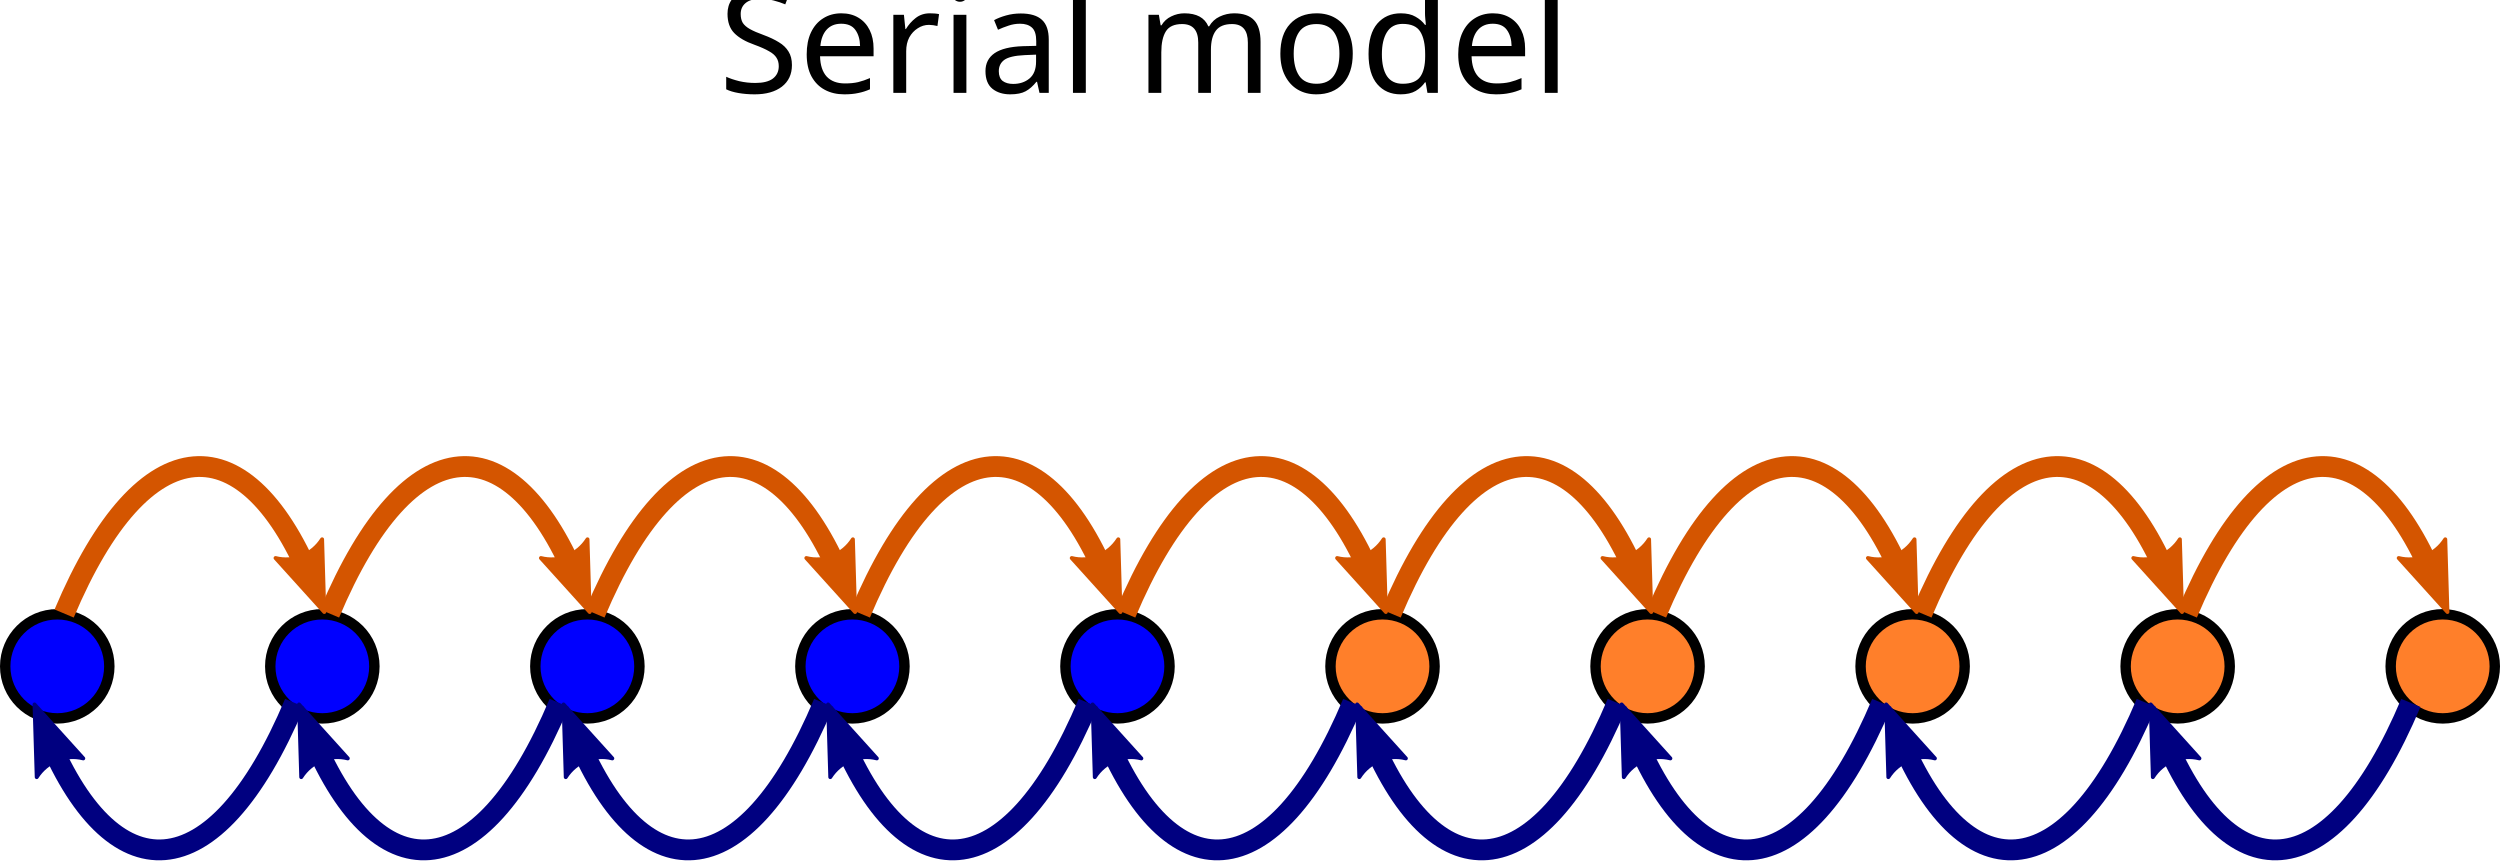
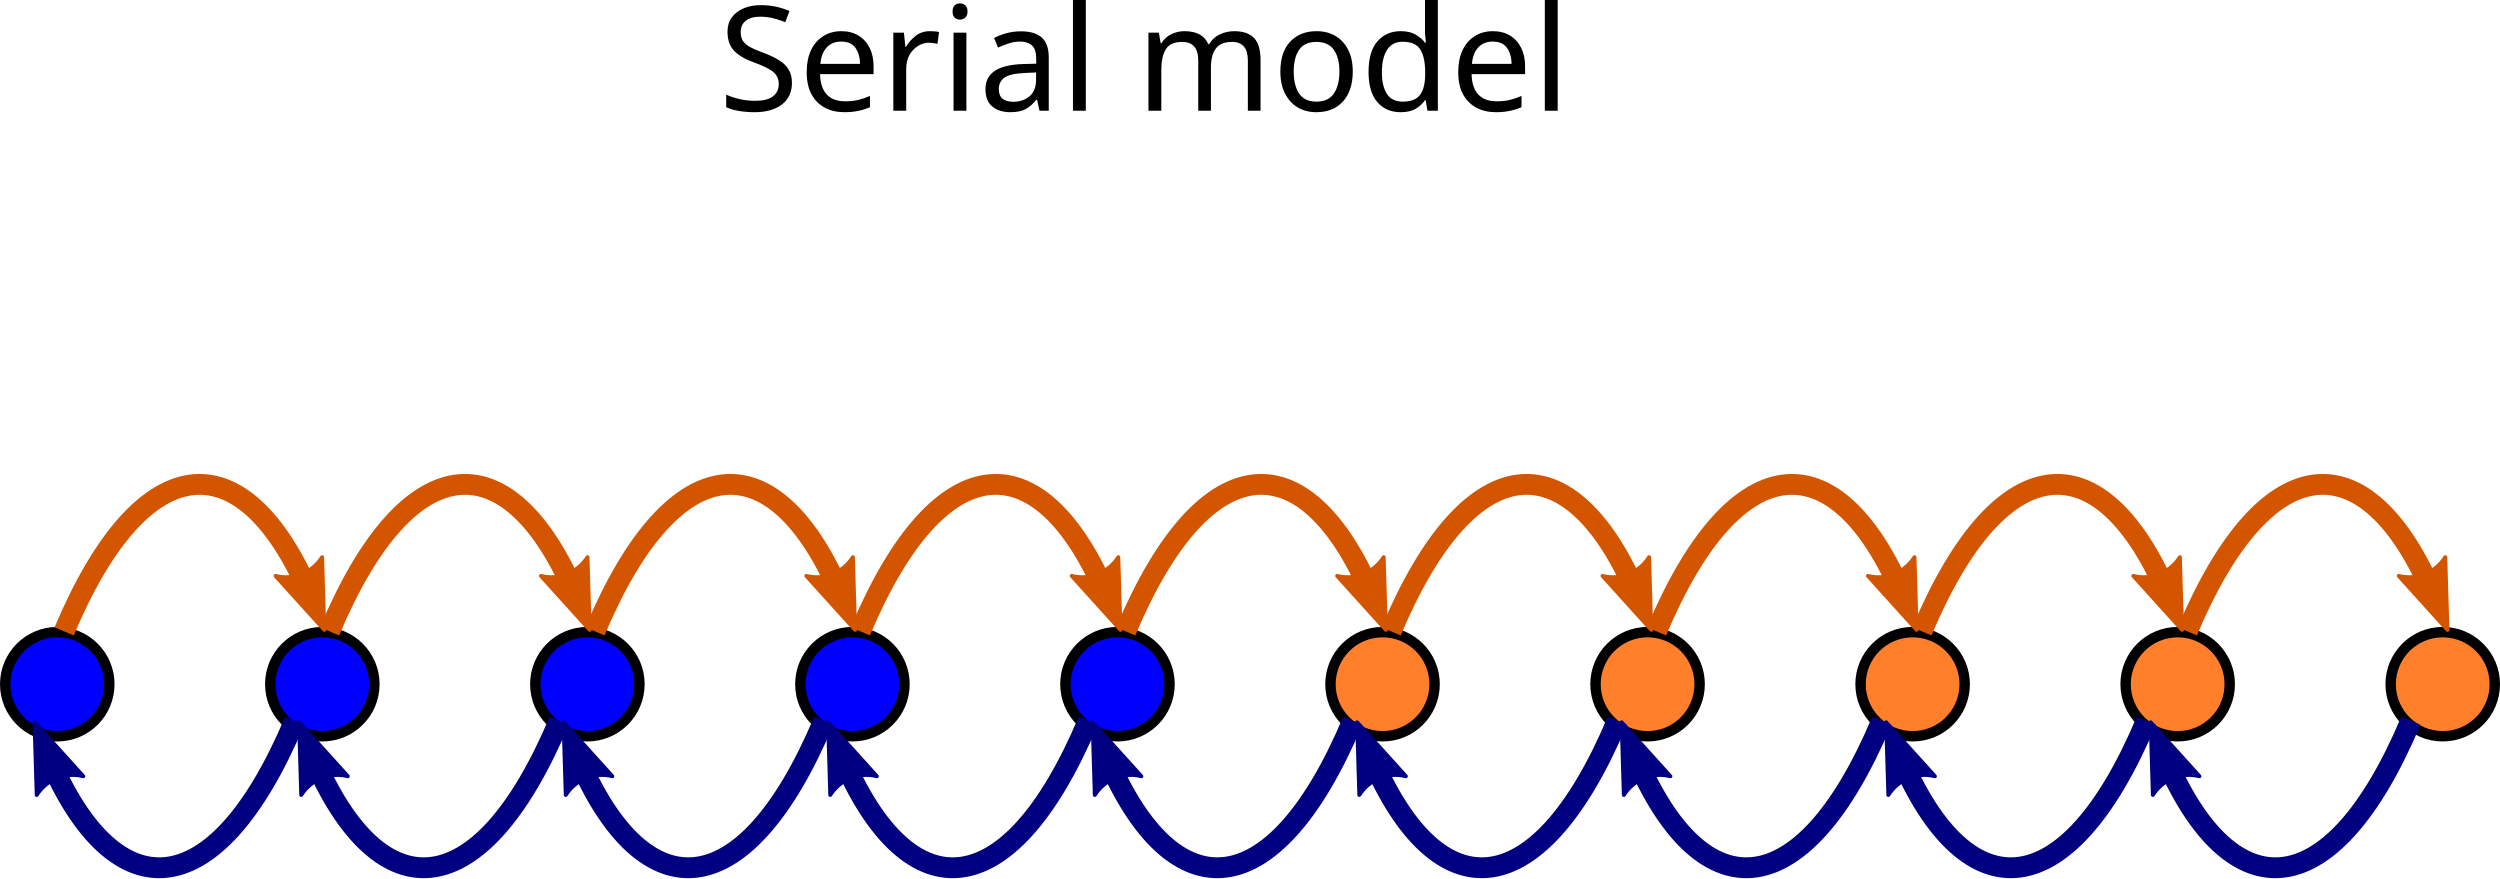
- <svg xmlns="http://www.w3.org/2000/svg" width="240.091" height="82.623" id="svg2" version="1.1">
+ <svg xmlns="http://www.w3.org/2000/svg" width="240.091" height="84.337" id="svg2" version="1.1">
  <defs id="defs4">
    <marker style="overflow:visible" id="Arrow2Send" refX="0" refY="0" orient="auto">
      <path transform="matrix(-0.3,0,0,-0.3,0.69,0)" d="M 8.719,4.034 -2.207,0.016 8.719,-4.002 c -1.745,2.372 -1.735,5.617 -6e-7,8.035 z" style="font-size:12px;fill-rule:evenodd;stroke-width:0.625;stroke-linejoin:round" id="path4544" />
    </marker>
    <marker style="overflow:visible" id="Arrow2Sstart" refX="0" refY="0" orient="auto">
      <path transform="matrix(0.3,0,0,0.3,-0.69,0)" d="M 8.719,4.034 -2.207,0.016 8.719,-4.002 c -1.745,2.372 -1.735,5.617 -6e-7,8.035 z" style="font-size:12px;fill-rule:evenodd;stroke-width:0.625;stroke-linejoin:round" id="path4541" />
    </marker>
    <marker style="overflow:visible" id="Arrow2Send-4" refX="0" refY="0" orient="auto">
      <path transform="matrix(-0.3,0,0,-0.3,0.69,0)" d="M 8.719,4.034 -2.207,0.016 8.719,-4.002 c -1.745,2.372 -1.735,5.617 -6e-7,8.035 z" style="font-size:12px;fill-rule:evenodd;stroke-width:0.625;stroke-linejoin:round" id="path4544-5" />
    </marker>
    <marker style="overflow:visible" id="Arrow2Send-3" refX="0" refY="0" orient="auto">
      <path transform="matrix(-0.3,0,0,-0.3,0.69,0)" d="M 8.719,4.034 -2.207,0.016 8.719,-4.002 c -1.745,2.372 -1.735,5.617 -6e-7,8.035 z" style="font-size:12px;fill-rule:evenodd;stroke-width:0.625;stroke-linejoin:round" id="path4544-52" />
    </marker>
    <marker style="overflow:visible" id="Arrow2Send-9" refX="0" refY="0" orient="auto">
      <path transform="matrix(-0.3,0,0,-0.3,0.69,0)" d="M 8.719,4.034 -2.207,0.016 8.719,-4.002 c -1.745,2.372 -1.735,5.617 -6e-7,8.035 z" style="font-size:12px;fill-rule:evenodd;stroke-width:0.625;stroke-linejoin:round" id="path4544-4" />
    </marker>
    <marker style="overflow:visible" id="Arrow2Send-0" refX="0" refY="0" orient="auto">
      <path transform="matrix(-0.3,0,0,-0.3,0.69,0)" d="M 8.719,4.034 -2.207,0.016 8.719,-4.002 c -1.745,2.372 -1.735,5.617 -6e-7,8.035 z" style="font-size:12px;fill-rule:evenodd;stroke-width:0.625;stroke-linejoin:round" id="path4544-59" />
    </marker>
    <marker style="overflow:visible" id="Arrow2Send-6" refX="0" refY="0" orient="auto">
      <path transform="matrix(-0.3,0,0,-0.3,0.69,0)" d="M 8.719,4.034 -2.207,0.016 8.719,-4.002 c -1.745,2.372 -1.735,5.617 -6e-7,8.035 z" style="font-size:12px;fill-rule:evenodd;stroke-width:0.625;stroke-linejoin:round" id="path4544-594" />
    </marker>
    <marker style="overflow:visible" id="Arrow2Send-43" refX="0" refY="0" orient="auto">
      <path transform="matrix(-0.3,0,0,-0.3,0.69,0)" d="M 8.719,4.034 -2.207,0.016 8.719,-4.002 c -1.745,2.372 -1.735,5.617 -6e-7,8.035 z" style="font-size:12px;fill-rule:evenodd;stroke-width:0.625;stroke-linejoin:round" id="path4544-54" />
    </marker>
    <marker style="overflow:visible" id="Arrow2Send-41" refX="0" refY="0" orient="auto">
      <path transform="matrix(-0.3,0,0,-0.3,0.69,0)" d="M 8.719,4.034 -2.207,0.016 8.719,-4.002 c -1.745,2.372 -1.735,5.617 -6e-7,8.035 z" style="font-size:12px;fill-rule:evenodd;stroke-width:0.625;stroke-linejoin:round" id="path4544-6" />
    </marker>
    <marker style="overflow:visible" id="Arrow2Send-1" refX="0" refY="0" orient="auto">
      <path transform="matrix(-0.3,0,0,-0.3,0.69,0)" d="M 8.719,4.034 -2.207,0.016 8.719,-4.002 c -1.745,2.372 -1.735,5.617 -6e-7,8.035 z" style="font-size:12px;fill-rule:evenodd;stroke-width:0.625;stroke-linejoin:round" id="path4544-58" />
    </marker>
    <marker style="overflow:visible" id="Arrow2Send-01" refX="0" refY="0" orient="auto">
      <path transform="matrix(-0.3,0,0,-0.3,0.69,0)" d="M 8.719,4.034 -2.207,0.016 8.719,-4.002 c -1.745,2.372 -1.735,5.617 -6e-7,8.035 z" style="font-size:12px;fill-rule:evenodd;stroke-width:0.625;stroke-linejoin:round" id="path4544-40" />
    </marker>
    <marker style="overflow:visible" id="Arrow2Send-91" refX="0" refY="0" orient="auto">
      <path transform="matrix(-0.3,0,0,-0.3,0.69,0)" d="M 8.719,4.034 -2.207,0.016 8.719,-4.002 c -1.745,2.372 -1.735,5.617 -6e-7,8.035 z" style="font-size:12px;fill-rule:evenodd;stroke-width:0.625;stroke-linejoin:round" id="path4544-7" />
    </marker>
    <marker style="overflow:visible" id="Arrow2Send-96" refX="0" refY="0" orient="auto">
      <path transform="matrix(-0.3,0,0,-0.3,0.69,0)" d="M 8.719,4.034 -2.207,0.016 8.719,-4.002 c -1.745,2.372 -1.735,5.617 -6e-7,8.035 z" style="font-size:12px;fill-rule:evenodd;stroke-width:0.625;stroke-linejoin:round" id="path4544-8" />
    </marker>
    <marker style="overflow:visible" id="Arrow2Send-30" refX="0" refY="0" orient="auto">
      <path transform="matrix(-0.3,0,0,-0.3,0.69,0)" d="M 8.719,4.034 -2.207,0.016 8.719,-4.002 c -1.745,2.372 -1.735,5.617 -6e-7,8.035 z" style="font-size:12px;fill-rule:evenodd;stroke-width:0.625;stroke-linejoin:round" id="path4544-2" />
    </marker>
    <marker style="overflow:visible" id="Arrow2Send-92" refX="0" refY="0" orient="auto">
      <path transform="matrix(-0.3,0,0,-0.3,0.69,0)" d="M 8.719,4.034 -2.207,0.016 8.719,-4.002 c -1.745,2.372 -1.735,5.617 -6e-7,8.035 z" style="font-size:12px;fill-rule:evenodd;stroke-width:0.625;stroke-linejoin:round" id="path4544-24" />
    </marker>
    <marker style="overflow:visible" id="Arrow2Send-8" refX="0" refY="0" orient="auto">
      <path transform="matrix(-0.3,0,0,-0.3,0.69,0)" d="M 8.719,4.034 -2.207,0.016 8.719,-4.002 c -1.745,2.372 -1.735,5.617 -6e-7,8.035 z" style="font-size:12px;fill-rule:evenodd;stroke-width:0.625;stroke-linejoin:round" id="path4544-72" />
    </marker>
    <marker style="overflow:visible" id="Arrow2Send-34" refX="0" refY="0" orient="auto">
      <path transform="matrix(-0.3,0,0,-0.3,0.69,0)" d="M 8.719,4.034 -2.207,0.016 8.719,-4.002 c -1.745,2.372 -1.735,5.617 -6e-7,8.035 z" style="font-size:12px;fill-rule:evenodd;stroke-width:0.625;stroke-linejoin:round" id="path4544-3" />
    </marker>
    <marker style="overflow:visible" id="Arrow2Send-32" refX="0" refY="0" orient="auto">
      <path transform="matrix(-0.3,0,0,-0.3,0.69,0)" d="M 8.719,4.034 -2.207,0.016 8.719,-4.002 c -1.745,2.372 -1.735,5.617 -6e-7,8.035 z" style="font-size:12px;fill-rule:evenodd;stroke-width:0.625;stroke-linejoin:round" id="path4544-76" />
    </marker>
    <marker style="overflow:visible" id="Arrow2Send-36" refX="0" refY="0" orient="auto">
      <path transform="matrix(-0.3,0,0,-0.3,0.69,0)" d="M 8.719,4.034 -2.207,0.016 8.719,-4.002 c -1.745,2.372 -1.735,5.617 -6e-7,8.035 z" style="font-size:12px;fill-rule:evenodd;stroke-width:0.625;stroke-linejoin:round" id="path4544-9" />
    </marker>
    <marker style="overflow:visible" id="Arrow2Send-33" refX="0" refY="0" orient="auto">
      <path transform="matrix(-0.3,0,0,-0.3,0.69,0)" d="M 8.719,4.034 -2.207,0.016 8.719,-4.002 c -1.745,2.372 -1.735,5.617 -6e-7,8.035 z" style="font-size:12px;fill-rule:evenodd;stroke-width:0.625;stroke-linejoin:round" id="path4544-0" />
    </marker>
    <marker style="overflow:visible" id="Arrow2SendM" refX="0" refY="0" orient="auto">
      <path transform="matrix(-0.3,0,0,-0.3,0.69,0)" d="M 8.719,4.034 -2.207,0.016 8.719,-4.002 c -1.745,2.372 -1.735,5.617 -6e-7,8.035 z" style="font-size:12px;fill:#aa0000;fill-rule:evenodd;stroke:#aa0000;stroke-width:0.625;stroke-linejoin:round" id="path3097" />
    </marker>
    <marker style="overflow:visible" id="Arrow2Sendg" refX="0" refY="0" orient="auto">
      <path transform="matrix(-0.3,0,0,-0.3,0.69,0)" d="M 8.719,4.034 -2.207,0.016 8.719,-4.002 c -1.745,2.372 -1.735,5.617 -6e-7,8.035 z" style="font-size:12px;fill:#aa0000;fill-rule:evenodd;stroke:#aa0000;stroke-width:0.625;stroke-linejoin:round" id="path3100" />
    </marker>
    <marker style="overflow:visible" id="Arrow2Send3" refX="0" refY="0" orient="auto">
      <path transform="matrix(-0.3,0,0,-0.3,0.69,0)" d="M 8.719,4.034 -2.207,0.016 8.719,-4.002 c -1.745,2.372 -1.735,5.617 -6e-7,8.035 z" style="font-size:12px;fill:#aa0000;fill-rule:evenodd;stroke:#aa0000;stroke-width:0.625;stroke-linejoin:round" id="path3103" />
    </marker>
    <marker style="overflow:visible" id="Arrow2Sends" refX="0" refY="0" orient="auto">
      <path transform="matrix(-0.3,0,0,-0.3,0.69,0)" d="M 8.719,4.034 -2.207,0.016 8.719,-4.002 c -1.745,2.372 -1.735,5.617 -6e-7,8.035 z" style="font-size:12px;fill:#aa0000;fill-rule:evenodd;stroke:#aa0000;stroke-width:0.625;stroke-linejoin:round" id="path3106" />
    </marker>
    <marker style="overflow:visible" id="Arrow2Sendz" refX="0" refY="0" orient="auto">
      <path transform="matrix(-0.3,0,0,-0.3,0.69,0)" d="M 8.719,4.034 -2.207,0.016 8.719,-4.002 c -1.745,2.372 -1.735,5.617 -6e-7,8.035 z" style="font-size:12px;fill:#aa0000;fill-rule:evenodd;stroke:#aa0000;stroke-width:0.625;stroke-linejoin:round" id="path3109" />
    </marker>
    <marker style="overflow:visible" id="Arrow2SendI" refX="0" refY="0" orient="auto">
      <path transform="matrix(-0.3,0,0,-0.3,0.69,0)" d="M 8.719,4.034 -2.207,0.016 8.719,-4.002 c -1.745,2.372 -1.735,5.617 -6e-7,8.035 z" style="font-size:12px;fill:#aa0000;fill-rule:evenodd;stroke:#aa0000;stroke-width:0.625;stroke-linejoin:round" id="path3112" />
    </marker>
    <marker style="overflow:visible" id="Arrow2Send7" refX="0" refY="0" orient="auto">
      <path transform="matrix(-0.3,0,0,-0.3,0.69,0)" d="M 8.719,4.034 -2.207,0.016 8.719,-4.002 c -1.745,2.372 -1.735,5.617 -6e-7,8.035 z" style="font-size:12px;fill:#aa0000;fill-rule:evenodd;stroke:#aa0000;stroke-width:0.625;stroke-linejoin:round" id="path3115" />
    </marker>
    <marker style="overflow:visible" id="Arrow2SendG" refX="0" refY="0" orient="auto">
      <path transform="matrix(-0.3,0,0,-0.3,0.69,0)" d="M 8.719,4.034 -2.207,0.016 8.719,-4.002 c -1.745,2.372 -1.735,5.617 -6e-7,8.035 z" style="font-size:12px;fill:#aa0000;fill-rule:evenodd;stroke:#aa0000;stroke-width:0.625;stroke-linejoin:round" id="path3118" />
    </marker>
    <marker style="overflow:visible" id="Arrow2SendJ" refX="0" refY="0" orient="auto">
      <path transform="matrix(-0.3,0,0,-0.3,0.69,0)" d="M 8.719,4.034 -2.207,0.016 8.719,-4.002 c -1.745,2.372 -1.735,5.617 -6e-7,8.035 z" style="font-size:12px;fill:#aa0000;fill-rule:evenodd;stroke:#aa0000;stroke-width:0.625;stroke-linejoin:round" id="path3121" />
    </marker>
    <marker style="overflow:visible" id="Arrow2Sendzk" refX="0" refY="0" orient="auto">
      <path transform="matrix(-0.3,0,0,-0.3,0.69,0)" d="M 8.719,4.034 -2.207,0.016 8.719,-4.002 c -1.745,2.372 -1.735,5.617 -6e-7,8.035 z" style="font-size:12px;fill:#000080;fill-rule:evenodd;stroke:#000080;stroke-width:0.625;stroke-linejoin:round" id="path3315" />
    </marker>
    <marker style="overflow:visible" id="Arrow2SendD" refX="0" refY="0" orient="auto">
      <path transform="matrix(-0.3,0,0,-0.3,0.69,0)" d="M 8.719,4.034 -2.207,0.016 8.719,-4.002 c -1.745,2.372 -1.735,5.617 -6e-7,8.035 z" style="font-size:12px;fill:#000080;fill-rule:evenodd;stroke:#000080;stroke-width:0.625;stroke-linejoin:round" id="path3318" />
    </marker>
    <marker style="overflow:visible" id="Arrow2SendO" refX="0" refY="0" orient="auto">
      <path transform="matrix(-0.3,0,0,-0.3,0.69,0)" d="M 8.719,4.034 -2.207,0.016 8.719,-4.002 c -1.745,2.372 -1.735,5.617 -6e-7,8.035 z" style="font-size:12px;fill:#000080;fill-rule:evenodd;stroke:#000080;stroke-width:0.625;stroke-linejoin:round" id="path3321" />
    </marker>
    <marker style="overflow:visible" id="Arrow2Sendu" refX="0" refY="0" orient="auto">
      <path transform="matrix(-0.3,0,0,-0.3,0.69,0)" d="M 8.719,4.034 -2.207,0.016 8.719,-4.002 c -1.745,2.372 -1.735,5.617 -6e-7,8.035 z" style="font-size:12px;fill:#000080;fill-rule:evenodd;stroke:#000080;stroke-width:0.625;stroke-linejoin:round" id="path3324" />
    </marker>
    <marker style="overflow:visible" id="Arrow2Sendd" refX="0" refY="0" orient="auto">
      <path transform="matrix(-0.3,0,0,-0.3,0.69,0)" d="M 8.719,4.034 -2.207,0.016 8.719,-4.002 c -1.745,2.372 -1.735,5.617 -6e-7,8.035 z" style="font-size:12px;fill:#000080;fill-rule:evenodd;stroke:#000080;stroke-width:0.625;stroke-linejoin:round" id="path3327" />
    </marker>
    <marker style="overflow:visible" id="Arrow2Send9" refX="0" refY="0" orient="auto">
      <path transform="matrix(-0.3,0,0,-0.3,0.69,0)" d="M 8.719,4.034 -2.207,0.016 8.719,-4.002 c -1.745,2.372 -1.735,5.617 -6e-7,8.035 z" style="font-size:12px;fill:#000080;fill-rule:evenodd;stroke:#000080;stroke-width:0.625;stroke-linejoin:round" id="path3330" />
    </marker>
    <marker style="overflow:visible" id="Arrow2SendI1" refX="0" refY="0" orient="auto">
      <path transform="matrix(-0.3,0,0,-0.3,0.69,0)" d="M 8.719,4.034 -2.207,0.016 8.719,-4.002 c -1.745,2.372 -1.735,5.617 -6e-7,8.035 z" style="font-size:12px;fill:#000080;fill-rule:evenodd;stroke:#000080;stroke-width:0.625;stroke-linejoin:round" id="path3333" />
    </marker>
    <marker style="overflow:visible" id="Arrow2Senda" refX="0" refY="0" orient="auto">
      <path transform="matrix(-0.3,0,0,-0.3,0.69,0)" d="M 8.719,4.034 -2.207,0.016 8.719,-4.002 c -1.745,2.372 -1.735,5.617 -6e-7,8.035 z" style="font-size:12px;fill:#000080;fill-rule:evenodd;stroke:#000080;stroke-width:0.625;stroke-linejoin:round" id="path3336" />
    </marker>
    <marker style="overflow:visible" id="Arrow2SendaN" refX="0" refY="0" orient="auto">
      <path transform="matrix(-0.3,0,0,-0.3,0.69,0)" d="M 8.719,4.034 -2.207,0.016 8.719,-4.002 c -1.745,2.372 -1.735,5.617 -6e-7,8.035 z" style="font-size:12px;fill:#000080;fill-rule:evenodd;stroke:#000080;stroke-width:0.625;stroke-linejoin:round" id="path3339" />
    </marker>
    <marker style="overflow:visible" id="Arrow2SendM7" refX="0" refY="0" orient="auto">
-       <path transform="matrix(-0.3,0,0,-0.3,0.69,0)" d="M 8.719,4.034 -2.207,0.016 8.719,-4.002 c -1.745,2.372 -1.735,5.617 -6e-7,8.035 z" style="stroke-linejoin:round;font-size:12px;fill-rule:evenodd;stroke:#d45500;stroke-width:0.625;fill:#d45500" id="path4197" />
+       <path transform="matrix(-0.3,0,0,-0.3,0.69,0)" d="M 8.719,4.034 -2.207,0.016 8.719,-4.002 c -1.745,2.372 -1.735,5.617 -6e-7,8.035 z" style="font-size:12px;fill:#d45500;fill-rule:evenodd;stroke:#d45500;stroke-width:0.625;stroke-linejoin:round" id="path4197" />
    </marker>
    <marker style="overflow:visible" id="Arrow2Sendgn" refX="0" refY="0" orient="auto">
-       <path transform="matrix(-0.3,0,0,-0.3,0.69,0)" d="M 8.719,4.034 -2.207,0.016 8.719,-4.002 c -1.745,2.372 -1.735,5.617 -6e-7,8.035 z" style="stroke-linejoin:round;font-size:12px;fill-rule:evenodd;stroke:#d45500;stroke-width:0.625;fill:#d45500" id="path4200" />
+       <path transform="matrix(-0.3,0,0,-0.3,0.69,0)" d="M 8.719,4.034 -2.207,0.016 8.719,-4.002 c -1.745,2.372 -1.735,5.617 -6e-7,8.035 z" style="font-size:12px;fill:#d45500;fill-rule:evenodd;stroke:#d45500;stroke-width:0.625;stroke-linejoin:round" id="path4200" />
    </marker>
    <marker style="overflow:visible" id="Arrow2Send3G" refX="0" refY="0" orient="auto">
-       <path transform="matrix(-0.3,0,0,-0.3,0.69,0)" d="M 8.719,4.034 -2.207,0.016 8.719,-4.002 c -1.745,2.372 -1.735,5.617 -6e-7,8.035 z" style="stroke-linejoin:round;font-size:12px;fill-rule:evenodd;stroke:#d45500;stroke-width:0.625;fill:#d45500" id="path4203" />
+       <path transform="matrix(-0.3,0,0,-0.3,0.69,0)" d="M 8.719,4.034 -2.207,0.016 8.719,-4.002 c -1.745,2.372 -1.735,5.617 -6e-7,8.035 z" style="font-size:12px;fill:#d45500;fill-rule:evenodd;stroke:#d45500;stroke-width:0.625;stroke-linejoin:round" id="path4203" />
    </marker>
    <marker style="overflow:visible" id="Arrow2SendsD" refX="0" refY="0" orient="auto">
-       <path transform="matrix(-0.3,0,0,-0.3,0.69,0)" d="M 8.719,4.034 -2.207,0.016 8.719,-4.002 c -1.745,2.372 -1.735,5.617 -6e-7,8.035 z" style="stroke-linejoin:round;font-size:12px;fill-rule:evenodd;stroke:#d45500;stroke-width:0.625;fill:#d45500" id="path4206" />
+       <path transform="matrix(-0.3,0,0,-0.3,0.69,0)" d="M 8.719,4.034 -2.207,0.016 8.719,-4.002 c -1.745,2.372 -1.735,5.617 -6e-7,8.035 z" style="font-size:12px;fill:#d45500;fill-rule:evenodd;stroke:#d45500;stroke-width:0.625;stroke-linejoin:round" id="path4206" />
    </marker>
    <marker style="overflow:visible" id="Arrow2Sendzw" refX="0" refY="0" orient="auto">
-       <path transform="matrix(-0.3,0,0,-0.3,0.69,0)" d="M 8.719,4.034 -2.207,0.016 8.719,-4.002 c -1.745,2.372 -1.735,5.617 -6e-7,8.035 z" style="stroke-linejoin:round;font-size:12px;fill-rule:evenodd;stroke:#d45500;stroke-width:0.625;fill:#d45500" id="path4209" />
+       <path transform="matrix(-0.3,0,0,-0.3,0.69,0)" d="M 8.719,4.034 -2.207,0.016 8.719,-4.002 c -1.745,2.372 -1.735,5.617 -6e-7,8.035 z" style="font-size:12px;fill:#d45500;fill-rule:evenodd;stroke:#d45500;stroke-width:0.625;stroke-linejoin:round" id="path4209" />
    </marker>
    <marker style="overflow:visible" id="Arrow2SendIf" refX="0" refY="0" orient="auto">
-       <path transform="matrix(-0.3,0,0,-0.3,0.69,0)" d="M 8.719,4.034 -2.207,0.016 8.719,-4.002 c -1.745,2.372 -1.735,5.617 -6e-7,8.035 z" style="stroke-linejoin:round;font-size:12px;fill-rule:evenodd;stroke:#d45500;stroke-width:0.625;fill:#d45500" id="path4212" />
+       <path transform="matrix(-0.3,0,0,-0.3,0.69,0)" d="M 8.719,4.034 -2.207,0.016 8.719,-4.002 c -1.745,2.372 -1.735,5.617 -6e-7,8.035 z" style="font-size:12px;fill:#d45500;fill-rule:evenodd;stroke:#d45500;stroke-width:0.625;stroke-linejoin:round" id="path4212" />
    </marker>
    <marker style="overflow:visible" id="Arrow2Send7T" refX="0" refY="0" orient="auto">
-       <path transform="matrix(-0.3,0,0,-0.3,0.69,0)" d="M 8.719,4.034 -2.207,0.016 8.719,-4.002 c -1.745,2.372 -1.735,5.617 -6e-7,8.035 z" style="stroke-linejoin:round;font-size:12px;fill-rule:evenodd;stroke:#d45500;stroke-width:0.625;fill:#d45500" id="path4215" />
+       <path transform="matrix(-0.3,0,0,-0.3,0.69,0)" d="M 8.719,4.034 -2.207,0.016 8.719,-4.002 c -1.745,2.372 -1.735,5.617 -6e-7,8.035 z" style="font-size:12px;fill:#d45500;fill-rule:evenodd;stroke:#d45500;stroke-width:0.625;stroke-linejoin:round" id="path4215" />
    </marker>
    <marker style="overflow:visible" id="Arrow2SendGF" refX="0" refY="0" orient="auto">
-       <path transform="matrix(-0.3,0,0,-0.3,0.69,0)" d="M 8.719,4.034 -2.207,0.016 8.719,-4.002 c -1.745,2.372 -1.735,5.617 -6e-7,8.035 z" style="stroke-linejoin:round;font-size:12px;fill-rule:evenodd;stroke:#d45500;stroke-width:0.625;fill:#d45500" id="path4218" />
+       <path transform="matrix(-0.3,0,0,-0.3,0.69,0)" d="M 8.719,4.034 -2.207,0.016 8.719,-4.002 c -1.745,2.372 -1.735,5.617 -6e-7,8.035 z" style="font-size:12px;fill:#d45500;fill-rule:evenodd;stroke:#d45500;stroke-width:0.625;stroke-linejoin:round" id="path4218" />
    </marker>
    <marker style="overflow:visible" id="Arrow2SendJh" refX="0" refY="0" orient="auto">
-       <path transform="matrix(-0.3,0,0,-0.3,0.69,0)" d="M 8.719,4.034 -2.207,0.016 8.719,-4.002 c -1.745,2.372 -1.735,5.617 -6e-7,8.035 z" style="stroke-linejoin:round;font-size:12px;fill-rule:evenodd;stroke:#d45500;stroke-width:0.625;fill:#d45500" id="path4221" />
+       <path transform="matrix(-0.3,0,0,-0.3,0.69,0)" d="M 8.719,4.034 -2.207,0.016 8.719,-4.002 c -1.745,2.372 -1.735,5.617 -6e-7,8.035 z" style="font-size:12px;fill:#d45500;fill-rule:evenodd;stroke:#d45500;stroke-width:0.625;stroke-linejoin:round" id="path4221" />
    </marker>
  </defs>
-   <g transform="translate(-137.0974,-376.9399)" id="layer1">
-     <path d="m 190,347.362 c 0,2.761 -2.239,5 -5,5 -2.761,0 -5,-2.239 -5,-5 0,-2.761 2.239,-5 5,-5 2.761,0 5,2.239 5,5 z" id="path2994-3-2-1" style="fill:#ff7f2a;stroke:#000000;stroke-width:1;stroke-linecap:round;stroke-linejoin:round;stroke-miterlimit:4;stroke-dasharray:none;stroke-dashoffset:0" transform="matrix(-1,0,0,1,556.6883,93.57143)" />
-     <path d="m 190,347.362 c 0,2.761 -2.239,5 -5,5 -2.761,0 -5,-2.239 -5,-5 0,-2.761 2.239,-5 5,-5 2.761,0 5,2.239 5,5 z" id="path2994-3-2-7" style="fill:#ff7f2a;stroke:#000000;stroke-width:1;stroke-linecap:round;stroke-linejoin:round;stroke-miterlimit:4;stroke-dasharray:none;stroke-dashoffset:0" transform="matrix(-1,0,0,1,531.2338,93.57143)" />
-     <path d="m 190,347.362 c 0,2.761 -2.239,5 -5,5 -2.761,0 -5,-2.239 -5,-5 0,-2.761 2.239,-5 5,-5 2.761,0 5,2.239 5,5 z" id="path2994-3-2-4" style="fill:#ff7f2a;stroke:#000000;stroke-width:1;stroke-linecap:round;stroke-linejoin:round;stroke-miterlimit:4;stroke-dasharray:none;stroke-dashoffset:0" transform="matrix(-1,0,0,1,480.3247,93.57143)" />
-     <path d="m 190,347.362 c 0,2.761 -2.239,5 -5,5 -2.761,0 -5,-2.239 -5,-5 0,-2.761 2.239,-5 5,-5 2.761,0 5,2.239 5,5 z" id="path2994-3-2-0" style="fill:#ff7f2a;stroke:#000000;stroke-width:1;stroke-linecap:round;stroke-linejoin:round;stroke-miterlimit:4;stroke-dasharray:none;stroke-dashoffset:0" transform="matrix(-1,0,0,1,505.7792,93.57143)" />
-     <path d="m 190,347.362 c 0,2.761 -2.239,5 -5,5 -2.761,0 -5,-2.239 -5,-5 0,-2.761 2.239,-5 5,-5 2.761,0 5,2.239 5,5 z" id="path2994-3-2-9" style="fill:#ff7f2a;stroke:#000000;stroke-width:1;stroke-linecap:round;stroke-linejoin:round;stroke-miterlimit:4;stroke-dasharray:none;stroke-dashoffset:0" transform="matrix(-1,0,0,1,454.8701,93.57143)" />
-     <path d="m 190,347.362 c 0,2.761 -2.239,5 -5,5 -2.761,0 -5,-2.239 -5,-5 0,-2.761 2.239,-5 5,-5 2.761,0 5,2.239 5,5 z" id="path2994-4" style="fill:#0000ff;stroke:#000000;stroke-width:1;stroke-linecap:round;stroke-linejoin:round;stroke-miterlimit:4;stroke-dasharray:none;stroke-dashoffset:0" transform="matrix(-1,0,0,1,327.5974,93.57143)" />
-     <path d="m 190,347.362 c 0,2.761 -2.239,5 -5,5 -2.761,0 -5,-2.239 -5,-5 0,-2.761 2.239,-5 5,-5 2.761,0 5,2.239 5,5 z" id="path2994-8" style="fill:#0000ff;stroke:#000000;stroke-width:1;stroke-linecap:round;stroke-linejoin:round;stroke-miterlimit:4;stroke-dasharray:none;stroke-dashoffset:0" transform="matrix(-1,0,0,1,353.0519,93.57143)" />
-     <path d="m 190,347.362 c 0,2.761 -2.239,5 -5,5 -2.761,0 -5,-2.239 -5,-5 0,-2.761 2.239,-5 5,-5 2.761,0 5,2.239 5,5 z" id="path2994-82" style="fill:#0000ff;stroke:#000000;stroke-width:1;stroke-linecap:round;stroke-linejoin:round;stroke-miterlimit:4;stroke-dasharray:none;stroke-dashoffset:0" transform="matrix(-1,0,0,1,378.5065,93.57143)" />
-     <path d="m 190,347.362 c 0,2.761 -2.239,5 -5,5 -2.761,0 -5,-2.239 -5,-5 0,-2.761 2.239,-5 5,-5 2.761,0 5,2.239 5,5 z" id="path2994-45" style="fill:#0000ff;stroke:#000000;stroke-width:1;stroke-linecap:round;stroke-linejoin:round;stroke-miterlimit:4;stroke-dasharray:none;stroke-dashoffset:0" transform="matrix(-1,0,0,1,403.961,93.57143)" />
-     <path d="m 190,347.362 c 0,2.761 -2.239,5 -5,5 -2.761,0 -5,-2.239 -5,-5 0,-2.761 2.239,-5 5,-5 2.761,0 5,2.239 5,5 z" id="path2994-5" style="fill:#0000ff;stroke:#000000;stroke-width:1;stroke-linecap:round;stroke-linejoin:round;stroke-miterlimit:4;stroke-dasharray:none;stroke-dashoffset:0" transform="matrix(-1,0,0,1,429.4156,93.57143)" />
-     <path id="path5894-5" d="m 143.256,435.86 c 7.696,-18.279 17.625,-18.423 23.968,-2.651" style="stroke-linejoin:miter;marker-end:url(#Arrow2Sendzw);stroke-opacity:1;stroke:#d45500;stroke-linecap:butt;stroke-miterlimit:4;stroke-dasharray:none;stroke-width:2;fill:none" />
-     <path id="path5894-5-4" d="m 347.157,435.86 c 7.696,-18.279 17.625,-18.423 23.968,-2.651" style="stroke-linejoin:miter;marker-end:url(#Arrow2SendsD);stroke-opacity:1;stroke:#d45500;stroke-linecap:butt;stroke-miterlimit:4;stroke-dasharray:none;stroke-width:2;fill:none" />
-     <path id="path5894-5-9" d="m 321.669,435.86 c 7.696,-18.279 17.625,-18.423 23.968,-2.651" style="stroke-linejoin:miter;marker-end:url(#Arrow2Sendgn);stroke-opacity:1;stroke:#d45500;stroke-linecap:butt;stroke-miterlimit:4;stroke-dasharray:none;stroke-width:2;fill:none" />
-     <path id="path5894-5-93" d="m 296.182,435.86 c 7.696,-18.279 17.625,-18.423 23.968,-2.651" style="stroke-linejoin:miter;marker-end:url(#Arrow2SendJh);stroke-opacity:1;stroke:#d45500;stroke-linecap:butt;stroke-miterlimit:4;stroke-dasharray:none;stroke-width:2;fill:none" />
-     <path id="path5894-5-48" d="m 270.694,435.86 c 7.696,-18.279 17.625,-18.423 23.968,-2.651" style="stroke-linejoin:miter;marker-end:url(#Arrow2SendGF);stroke-opacity:1;stroke:#d45500;stroke-linecap:butt;stroke-miterlimit:4;stroke-dasharray:none;stroke-width:2;fill:none" />
-     <path id="path5894-5-8" d="m 245.206,435.86 c 7.696,-18.279 17.625,-18.423 23.968,-2.651" style="stroke-linejoin:miter;marker-end:url(#Arrow2SendM7);stroke-opacity:1;stroke:#d45500;stroke-linecap:butt;stroke-miterlimit:4;stroke-dasharray:none;stroke-width:2;fill:none" />
-     <path id="path5894-5-2" d="m 219.719,435.86 c 7.696,-18.279 17.625,-18.423 23.968,-2.651" style="stroke-linejoin:miter;marker-end:url(#Arrow2Send3G);stroke-opacity:1;stroke:#d45500;stroke-linecap:butt;stroke-miterlimit:4;stroke-dasharray:none;stroke-width:2;fill:none" />
-     <path id="path5894-5-98" d="m 194.231,435.86 c 7.696,-18.279 17.625,-18.423 23.968,-2.651" style="stroke-linejoin:miter;marker-end:url(#Arrow2SendIf);stroke-opacity:1;stroke:#d45500;stroke-linecap:butt;stroke-miterlimit:4;stroke-dasharray:none;stroke-width:2;fill:none" />
-     <path id="path5894-5-49" d="m 168.743,435.86 c 7.696,-18.279 17.625,-18.423 23.968,-2.651" style="stroke-linejoin:miter;marker-end:url(#Arrow2Send7T);stroke-opacity:1;stroke:#d45500;stroke-linecap:butt;stroke-miterlimit:4;stroke-dasharray:none;stroke-width:2;fill:none" />
-     <path id="path5894-5-1" d="m 165.399,444.446 c -7.696,18.279 -17.625,18.423 -23.968,2.651" style="fill:none;stroke:#000080;stroke-width:2;stroke-linecap:butt;stroke-linejoin:miter;stroke-miterlimit:4;stroke-opacity:1;stroke-dasharray:none;stroke-dashoffset:0;marker-end:url(#Arrow2SendD)" />
-     <path id="path5894-5-1-1" d="m 368.626,444.446 c -7.696,18.279 -17.625,18.423 -23.968,2.651" style="fill:none;stroke:#000080;stroke-width:2;stroke-linecap:butt;stroke-linejoin:miter;stroke-miterlimit:4;stroke-opacity:1;stroke-dasharray:none;stroke-dashoffset:0;marker-end:url(#Arrow2Senda)" />
-     <path id="path5894-5-1-19" d="m 343.223,444.446 c -7.696,18.279 -17.625,18.423 -23.968,2.651" style="fill:none;stroke:#000080;stroke-width:2;stroke-linecap:butt;stroke-linejoin:miter;stroke-miterlimit:4;stroke-opacity:1;stroke-dasharray:none;stroke-dashoffset:0;marker-end:url(#Arrow2Sendd)" />
-     <path id="path5894-5-1-0" d="m 317.819,444.446 c -7.696,18.279 -17.625,18.423 -23.968,2.651" style="fill:none;stroke:#000080;stroke-width:2;stroke-linecap:butt;stroke-linejoin:miter;stroke-miterlimit:4;stroke-opacity:1;stroke-dasharray:none;stroke-dashoffset:0;marker-end:url(#Arrow2SendI1)" />
-     <path id="path5894-5-1-8" d="m 292.416,444.446 c -7.696,18.279 -17.625,18.423 -23.968,2.651" style="fill:none;stroke:#000080;stroke-width:2;stroke-linecap:butt;stroke-linejoin:miter;stroke-miterlimit:4;stroke-opacity:1;stroke-dasharray:none;stroke-dashoffset:0;marker-end:url(#Arrow2SendO)" />
-     <path id="path5894-5-1-9" d="m 267.013,444.446 c -7.696,18.279 -17.625,18.423 -23.968,2.651" style="fill:none;stroke:#000080;stroke-width:2;stroke-linecap:butt;stroke-linejoin:miter;stroke-miterlimit:4;stroke-opacity:1;stroke-dasharray:none;stroke-dashoffset:0;marker-end:url(#Arrow2Sendu)" />
-     <path id="path5894-5-1-95" d="m 241.609,444.446 c -7.696,18.279 -17.625,18.423 -23.968,2.651" style="fill:none;stroke:#000080;stroke-width:2;stroke-linecap:butt;stroke-linejoin:miter;stroke-miterlimit:4;stroke-opacity:1;stroke-dasharray:none;stroke-dashoffset:0;marker-end:url(#Arrow2Sendzk)" />
-     <path id="path5894-5-1-191" d="m 216.206,444.446 c -7.696,18.279 -17.625,18.423 -23.968,2.651" style="fill:none;stroke:#000080;stroke-width:2;stroke-linecap:butt;stroke-linejoin:miter;stroke-miterlimit:4;stroke-opacity:1;stroke-dasharray:none;stroke-dashoffset:0;marker-end:url(#Arrow2Send9)" />
-     <path id="path5894-5-1-15" d="m 190.802,444.446 c -7.696,18.279 -17.625,18.423 -23.968,2.651" style="fill:none;stroke:#000080;stroke-width:2;stroke-linecap:butt;stroke-linejoin:miter;stroke-miterlimit:4;stroke-opacity:1;stroke-dasharray:none;stroke-dashoffset:0;marker-end:url(#Arrow2SendaN)" />
-     <text id="text4343" y="385.862" x="206.123" style="font-size:14px;font-style:normal;font-weight:normal;line-height:125%;letter-spacing:0px;word-spacing:0px;fill:#000000;fill-opacity:1;stroke:none;font-family:Sans" xml:space="preserve">
+   <g transform="translate(-137.0974,-375.2252)" id="layer1">
+     <circle id="path2994-3-2-1" style="fill:#ff7f2a;stroke:#000000;stroke-width:1;stroke-linecap:round;stroke-linejoin:round;stroke-miterlimit:4;stroke-dasharray:none;stroke-dashoffset:0" transform="matrix(-1,0,0,1,556.6883,93.57143)" cx="185" cy="347.362" r="5" />
+     <circle id="path2994-3-2-7" style="fill:#ff7f2a;stroke:#000000;stroke-width:1;stroke-linecap:round;stroke-linejoin:round;stroke-miterlimit:4;stroke-dasharray:none;stroke-dashoffset:0" transform="matrix(-1,0,0,1,531.2338,93.57143)" cx="185" cy="347.362" r="5" />
+     <circle id="path2994-3-2-4" style="fill:#ff7f2a;stroke:#000000;stroke-width:1;stroke-linecap:round;stroke-linejoin:round;stroke-miterlimit:4;stroke-dasharray:none;stroke-dashoffset:0" transform="matrix(-1,0,0,1,480.3247,93.57143)" cx="185" cy="347.362" r="5" />
+     <circle id="path2994-3-2-0" style="fill:#ff7f2a;stroke:#000000;stroke-width:1;stroke-linecap:round;stroke-linejoin:round;stroke-miterlimit:4;stroke-dasharray:none;stroke-dashoffset:0" transform="matrix(-1,0,0,1,505.7792,93.57143)" cx="185" cy="347.362" r="5" />
+     <circle id="path2994-3-2-9" style="fill:#ff7f2a;stroke:#000000;stroke-width:1;stroke-linecap:round;stroke-linejoin:round;stroke-miterlimit:4;stroke-dasharray:none;stroke-dashoffset:0" transform="matrix(-1,0,0,1,454.8701,93.57143)" cx="185" cy="347.362" r="5" />
+     <circle id="path2994-4" style="fill:#0000ff;stroke:#000000;stroke-width:1;stroke-linecap:round;stroke-linejoin:round;stroke-miterlimit:4;stroke-dasharray:none;stroke-dashoffset:0" transform="matrix(-1,0,0,1,327.5974,93.57143)" cx="185" cy="347.362" r="5" />
+     <circle id="path2994-8" style="fill:#0000ff;stroke:#000000;stroke-width:1;stroke-linecap:round;stroke-linejoin:round;stroke-miterlimit:4;stroke-dasharray:none;stroke-dashoffset:0" transform="matrix(-1,0,0,1,353.0519,93.57143)" cx="185" cy="347.362" r="5" />
+     <circle id="path2994-82" style="fill:#0000ff;stroke:#000000;stroke-width:1;stroke-linecap:round;stroke-linejoin:round;stroke-miterlimit:4;stroke-dasharray:none;stroke-dashoffset:0" transform="matrix(-1,0,0,1,378.5065,93.57143)" cx="185" cy="347.362" r="5" />
+     <circle id="path2994-45" style="fill:#0000ff;stroke:#000000;stroke-width:1;stroke-linecap:round;stroke-linejoin:round;stroke-miterlimit:4;stroke-dasharray:none;stroke-dashoffset:0" transform="matrix(-1,0,0,1,403.961,93.57143)" cx="185" cy="347.362" r="5" />
+     <circle id="path2994-5" style="fill:#0000ff;stroke:#000000;stroke-width:1;stroke-linecap:round;stroke-linejoin:round;stroke-miterlimit:4;stroke-dasharray:none;stroke-dashoffset:0" transform="matrix(-1,0,0,1,429.4156,93.57143)" cx="185" cy="347.362" r="5" />
+     <path id="path5894-5" d="m 143.256,435.86 c 7.696,-18.279 17.625,-18.423 23.968,-2.651" style="fill:none;stroke:#d45500;stroke-width:2;stroke-linecap:butt;stroke-linejoin:miter;stroke-miterlimit:4;stroke-dasharray:none;stroke-opacity:1;marker-end:url(#Arrow2Sendzw)" />
+     <path id="path5894-5-4" d="m 347.157,435.86 c 7.696,-18.279 17.625,-18.423 23.968,-2.651" style="fill:none;stroke:#d45500;stroke-width:2;stroke-linecap:butt;stroke-linejoin:miter;stroke-miterlimit:4;stroke-dasharray:none;stroke-opacity:1;marker-end:url(#Arrow2SendsD)" />
+     <path id="path5894-5-9" d="m 321.669,435.86 c 7.696,-18.279 17.625,-18.423 23.968,-2.651" style="fill:none;stroke:#d45500;stroke-width:2;stroke-linecap:butt;stroke-linejoin:miter;stroke-miterlimit:4;stroke-dasharray:none;stroke-opacity:1;marker-end:url(#Arrow2Sendgn)" />
+     <path id="path5894-5-93" d="m 296.182,435.86 c 7.696,-18.279 17.625,-18.423 23.968,-2.651" style="fill:none;stroke:#d45500;stroke-width:2;stroke-linecap:butt;stroke-linejoin:miter;stroke-miterlimit:4;stroke-dasharray:none;stroke-opacity:1;marker-end:url(#Arrow2SendJh)" />
+     <path id="path5894-5-48" d="m 270.694,435.86 c 7.696,-18.279 17.625,-18.423 23.968,-2.651" style="fill:none;stroke:#d45500;stroke-width:2;stroke-linecap:butt;stroke-linejoin:miter;stroke-miterlimit:4;stroke-dasharray:none;stroke-opacity:1;marker-end:url(#Arrow2SendGF)" />
+     <path id="path5894-5-8" d="m 245.206,435.86 c 7.696,-18.279 17.625,-18.423 23.968,-2.651" style="fill:none;stroke:#d45500;stroke-width:2;stroke-linecap:butt;stroke-linejoin:miter;stroke-miterlimit:4;stroke-dasharray:none;stroke-opacity:1;marker-end:url(#Arrow2SendM7)" />
+     <path id="path5894-5-2" d="m 219.719,435.86 c 7.696,-18.279 17.625,-18.423 23.968,-2.651" style="fill:none;stroke:#d45500;stroke-width:2;stroke-linecap:butt;stroke-linejoin:miter;stroke-miterlimit:4;stroke-dasharray:none;stroke-opacity:1;marker-end:url(#Arrow2Send3G)" />
+     <path id="path5894-5-98" d="m 194.231,435.86 c 7.696,-18.279 17.625,-18.423 23.968,-2.651" style="fill:none;stroke:#d45500;stroke-width:2;stroke-linecap:butt;stroke-linejoin:miter;stroke-miterlimit:4;stroke-dasharray:none;stroke-opacity:1;marker-end:url(#Arrow2SendIf)" />
+     <path id="path5894-5-49" d="m 168.743,435.86 c 7.696,-18.279 17.625,-18.423 23.968,-2.651" style="fill:none;stroke:#d45500;stroke-width:2;stroke-linecap:butt;stroke-linejoin:miter;stroke-miterlimit:4;stroke-dasharray:none;stroke-opacity:1;marker-end:url(#Arrow2Send7T)" />
+     <path id="path5894-5-1" d="m 165.399,444.446 c -7.696,18.279 -17.625,18.423 -23.968,2.651" style="fill:none;stroke:#000080;stroke-width:2;stroke-linecap:butt;stroke-linejoin:miter;stroke-miterlimit:4;stroke-dasharray:none;stroke-dashoffset:0;stroke-opacity:1;marker-end:url(#Arrow2SendD)" />
+     <path id="path5894-5-1-1" d="m 368.626,444.446 c -7.696,18.279 -17.625,18.423 -23.968,2.651" style="fill:none;stroke:#000080;stroke-width:2;stroke-linecap:butt;stroke-linejoin:miter;stroke-miterlimit:4;stroke-dasharray:none;stroke-dashoffset:0;stroke-opacity:1;marker-end:url(#Arrow2Senda)" />
+     <path id="path5894-5-1-19" d="m 343.223,444.446 c -7.696,18.279 -17.625,18.423 -23.968,2.651" style="fill:none;stroke:#000080;stroke-width:2;stroke-linecap:butt;stroke-linejoin:miter;stroke-miterlimit:4;stroke-dasharray:none;stroke-dashoffset:0;stroke-opacity:1;marker-end:url(#Arrow2Sendd)" />
+     <path id="path5894-5-1-0" d="m 317.819,444.446 c -7.696,18.279 -17.625,18.423 -23.968,2.651" style="fill:none;stroke:#000080;stroke-width:2;stroke-linecap:butt;stroke-linejoin:miter;stroke-miterlimit:4;stroke-dasharray:none;stroke-dashoffset:0;stroke-opacity:1;marker-end:url(#Arrow2SendI1)" />
+     <path id="path5894-5-1-8" d="m 292.416,444.446 c -7.696,18.279 -17.625,18.423 -23.968,2.651" style="fill:none;stroke:#000080;stroke-width:2;stroke-linecap:butt;stroke-linejoin:miter;stroke-miterlimit:4;stroke-dasharray:none;stroke-dashoffset:0;stroke-opacity:1;marker-end:url(#Arrow2SendO)" />
+     <path id="path5894-5-1-9" d="m 267.013,444.446 c -7.696,18.279 -17.625,18.423 -23.968,2.651" style="fill:none;stroke:#000080;stroke-width:2;stroke-linecap:butt;stroke-linejoin:miter;stroke-miterlimit:4;stroke-dasharray:none;stroke-dashoffset:0;stroke-opacity:1;marker-end:url(#Arrow2Sendu)" />
+     <path id="path5894-5-1-95" d="m 241.609,444.446 c -7.696,18.279 -17.625,18.423 -23.968,2.651" style="fill:none;stroke:#000080;stroke-width:2;stroke-linecap:butt;stroke-linejoin:miter;stroke-miterlimit:4;stroke-dasharray:none;stroke-dashoffset:0;stroke-opacity:1;marker-end:url(#Arrow2Sendzk)" />
+     <path id="path5894-5-1-191" d="m 216.206,444.446 c -7.696,18.279 -17.625,18.423 -23.968,2.651" style="fill:none;stroke:#000080;stroke-width:2;stroke-linecap:butt;stroke-linejoin:miter;stroke-miterlimit:4;stroke-dasharray:none;stroke-dashoffset:0;stroke-opacity:1;marker-end:url(#Arrow2Send9)" />
+     <path id="path5894-5-1-15" d="m 190.802,444.446 c -7.696,18.279 -17.625,18.423 -23.968,2.651" style="fill:none;stroke:#000080;stroke-width:2;stroke-linecap:butt;stroke-linejoin:miter;stroke-miterlimit:4;stroke-dasharray:none;stroke-dashoffset:0;stroke-opacity:1;marker-end:url(#Arrow2SendaN)" />
+     <text id="text4343" y="385.862" x="206.123" style="font-style:normal;font-weight:normal;font-size:14px;line-height:125%;font-family:Sans;letter-spacing:0px;word-spacing:0px;fill:#000000;fill-opacity:1;stroke:none" xml:space="preserve">
      <tspan y="385.862" x="206.123" id="tspan4345">Serial model</tspan>
    </text>
  </g>
</svg>
